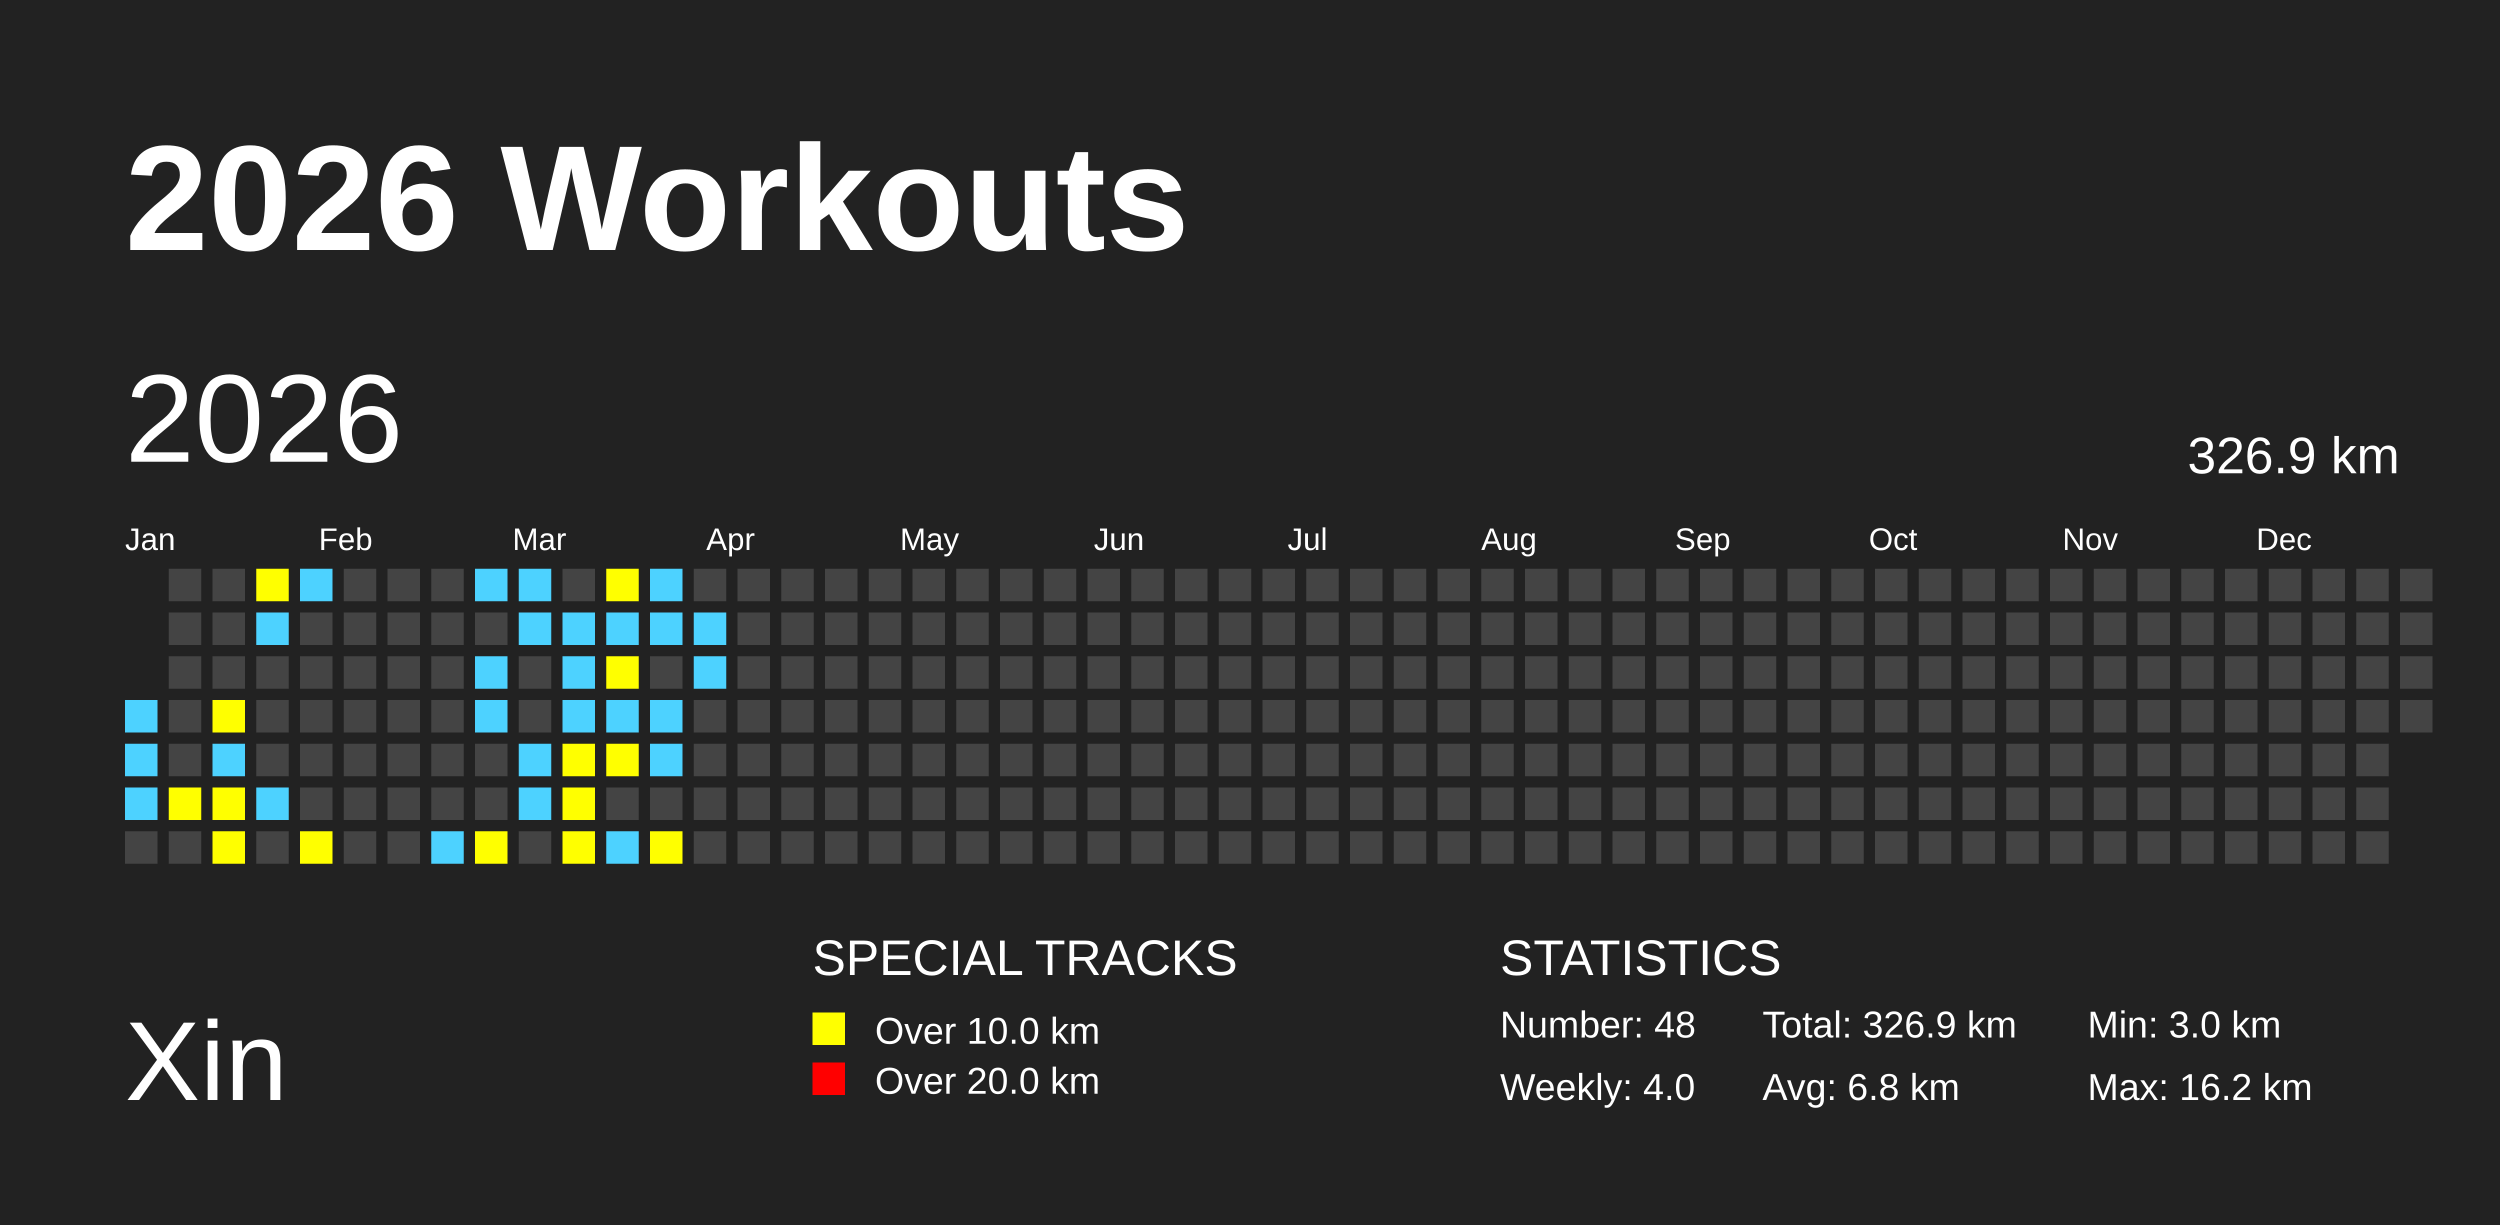
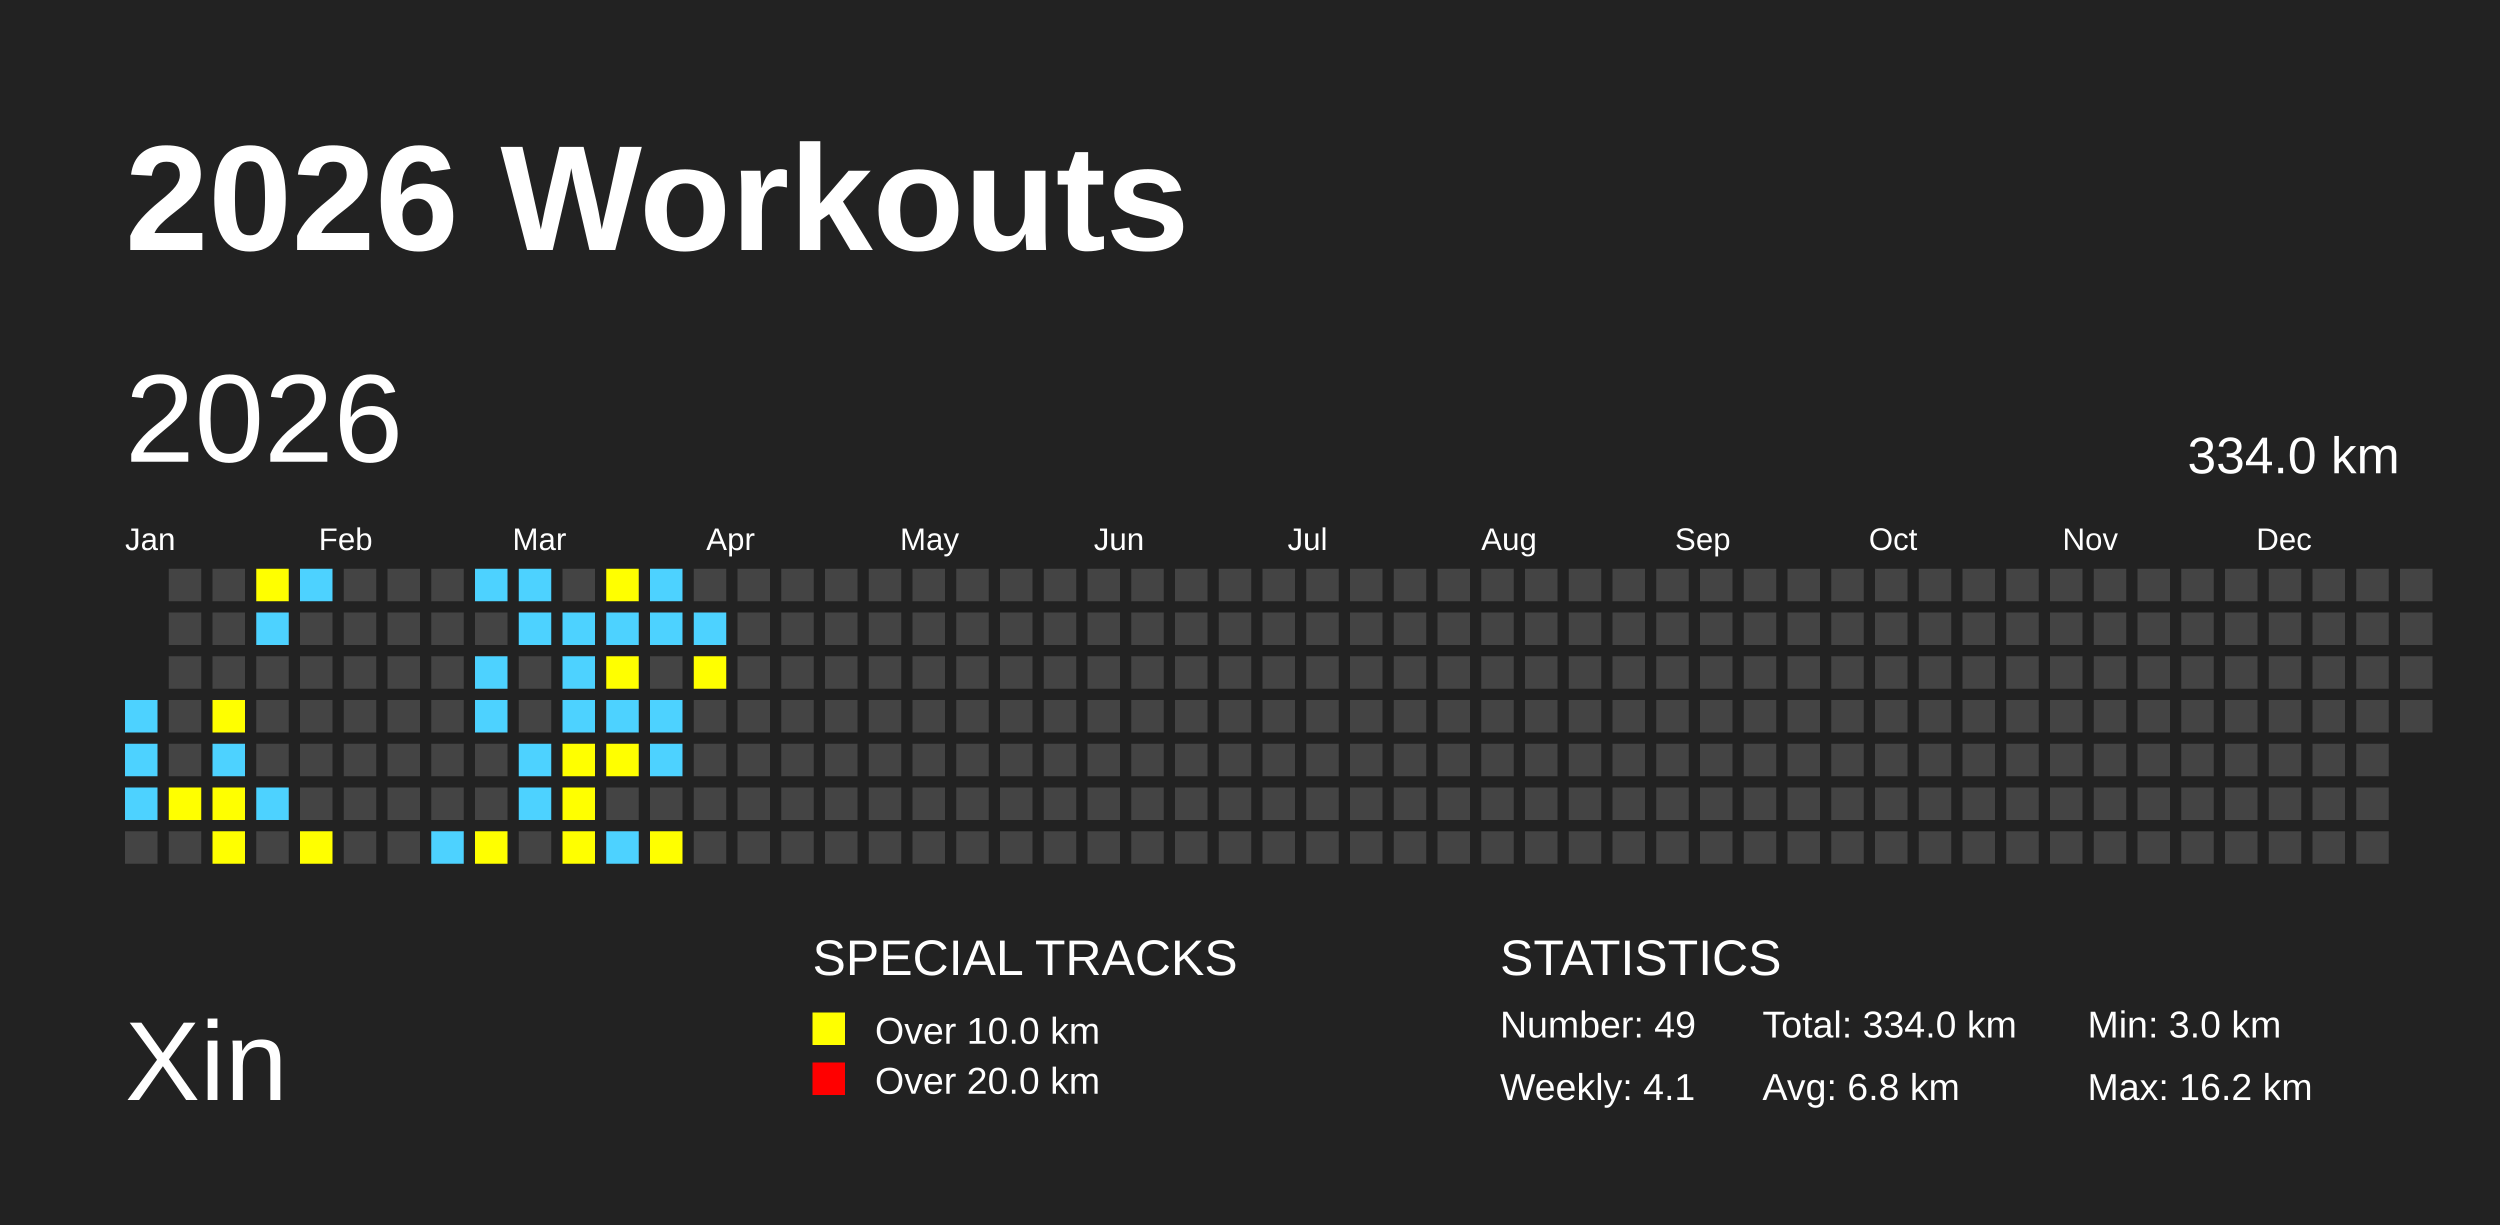
<svg xmlns="http://www.w3.org/2000/svg" baseProfile="full" height="98mm" version="1.1" viewBox="0,0,200,98" width="200mm">
  <defs />
  <rect fill="#222222" height="98" width="200" x="0" y="0" />
  <text fill="#FFFFFF" style="font-size:12px; font-family:Arial; font-weight:bold;" x="10" y="20">2026 Workouts</text>
  <text fill="#FFFFFF" style="font-size:9px; font-family:Arial" x="10" y="88">Xin</text>
  <text fill="#FFFFFF" style="font-size:4px; font-family:Arial" x="65" y="78">SPECIAL TRACKS</text>
  <rect fill="yellow" height="2.6" width="2.6" x="65" y="81" />
  <text fill="#FFFFFF" style="font-size:3px; font-family:Arial" x="70" y="83.5">Over 10.0 km</text>
  <rect fill="red" height="2.6" width="2.6" x="65" y="85" />
  <text fill="#FFFFFF" style="font-size:3px; font-family:Arial" x="70" y="87.5">Over 20.0 km</text>
  <text fill="#FFFFFF" style="font-size:4px; font-family:Arial" x="120" y="78">STATISTICS</text>
-   <text fill="#FFFFFF" style="font-size:3px; font-family:Arial" x="120" y="83">Number: 48</text>
-   <text fill="#FFFFFF" style="font-size:3px; font-family:Arial" x="120" y="88">Weekly: 4.0</text>
-   <text fill="#FFFFFF" style="font-size:3px; font-family:Arial" x="141" y="83">Total: 326.9 km</text>
+   <text fill="#FFFFFF" style="font-size:3px; font-family:Arial" x="120" y="83">Number: 49</text>
+   <text fill="#FFFFFF" style="font-size:3px; font-family:Arial" x="120" y="88">Weekly: 4.1</text>
+   <text fill="#FFFFFF" style="font-size:3px; font-family:Arial" x="141" y="83">Total: 334.0 km</text>
  <text fill="#FFFFFF" style="font-size:3px; font-family:Arial" x="141" y="88">Avg: 6.8 km</text>
  <text fill="#FFFFFF" style="font-size:3px; font-family:Arial" x="167" y="83">Min: 3.0 km</text>
  <text fill="#FFFFFF" style="font-size:3px; font-family:Arial" x="167" y="88">Max: 16.2 km</text>
  <text dominant-baseline="hanging" fill="#FFFFFF" style="font-size:10.0px; font-family:Arial;" x="10" y="30">2026</text>
-   <text dominant-baseline="hanging" fill="#FFFFFF" style="font-size:4.125px; font-family:Arial;" x="175" y="35">326.9 km</text>
+   <text dominant-baseline="hanging" fill="#FFFFFF" style="font-size:4.125px; font-family:Arial;" x="175" y="35">334.0 km</text>
  <text fill="#FFFFFF" style="font-size:2.5px; font-family:Arial" x="10.0" y="44">Jan</text>
  <text fill="#FFFFFF" style="font-size:2.5px; font-family:Arial" x="25.5" y="44">Feb</text>
  <text fill="#FFFFFF" style="font-size:2.5px; font-family:Arial" x="41.0" y="44">Mar</text>
  <text fill="#FFFFFF" style="font-size:2.5px; font-family:Arial" x="56.5" y="44">Apr</text>
  <text fill="#FFFFFF" style="font-size:2.5px; font-family:Arial" x="72.0" y="44">May</text>
  <text fill="#FFFFFF" style="font-size:2.5px; font-family:Arial" x="87.5" y="44">Jun</text>
  <text fill="#FFFFFF" style="font-size:2.5px; font-family:Arial" x="103.0" y="44">Jul</text>
  <text fill="#FFFFFF" style="font-size:2.5px; font-family:Arial" x="118.5" y="44">Aug</text>
  <text fill="#FFFFFF" style="font-size:2.5px; font-family:Arial" x="134.0" y="44">Sep</text>
  <text fill="#FFFFFF" style="font-size:2.5px; font-family:Arial" x="149.5" y="44">Oct</text>
  <text fill="#FFFFFF" style="font-size:2.5px; font-family:Arial" x="165.0" y="44">Nov</text>
  <text fill="#FFFFFF" style="font-size:2.5px; font-family:Arial" x="180.5" y="44">Dec</text>
  <rect fill="#4DD2FF" height="2.6" width="2.6" x="10.0" y="56.0" />
  <rect fill="#4DD2FF" height="2.6" width="2.6" x="10.0" y="59.5" />
  <rect fill="#4DD2FF" height="2.6" width="2.6" x="10.0" y="63.0" />
  <rect fill="#444444" height="2.6" width="2.6" x="10.0" y="66.5" />
  <rect fill="#444444" height="2.6" width="2.6" x="13.5" y="45.5" />
  <rect fill="#444444" height="2.6" width="2.6" x="13.5" y="49.0" />
  <rect fill="#444444" height="2.6" width="2.6" x="13.5" y="52.5" />
  <rect fill="#444444" height="2.6" width="2.6" x="13.5" y="56.0" />
  <rect fill="#444444" height="2.6" width="2.6" x="13.5" y="59.5" />
  <rect fill="yellow" height="2.6" width="2.6" x="13.5" y="63.0" />
  <rect fill="#444444" height="2.6" width="2.6" x="13.5" y="66.5" />
  <rect fill="#444444" height="2.6" width="2.6" x="17.0" y="45.5" />
  <rect fill="#444444" height="2.6" width="2.6" x="17.0" y="49.0" />
  <rect fill="#444444" height="2.6" width="2.6" x="17.0" y="52.5" />
  <rect fill="yellow" height="2.6" width="2.6" x="17.0" y="56.0" />
  <rect fill="#4DD2FF" height="2.6" width="2.6" x="17.0" y="59.5" />
  <rect fill="yellow" height="2.6" width="2.6" x="17.0" y="63.0" />
  <rect fill="yellow" height="2.6" width="2.6" x="17.0" y="66.5" />
  <rect fill="yellow" height="2.6" width="2.6" x="20.5" y="45.5" />
  <rect fill="#4DD2FF" height="2.6" width="2.6" x="20.5" y="49.0" />
  <rect fill="#444444" height="2.6" width="2.6" x="20.5" y="52.5" />
  <rect fill="#444444" height="2.6" width="2.6" x="20.5" y="56.0" />
  <rect fill="#444444" height="2.6" width="2.6" x="20.5" y="59.5" />
  <rect fill="#4DD2FF" height="2.6" width="2.6" x="20.5" y="63.0" />
  <rect fill="#444444" height="2.6" width="2.6" x="20.5" y="66.5" />
  <rect fill="#4DD2FF" height="2.6" width="2.6" x="24.0" y="45.5" />
  <rect fill="#444444" height="2.6" width="2.6" x="24.0" y="49.0" />
  <rect fill="#444444" height="2.6" width="2.6" x="24.0" y="52.5" />
  <rect fill="#444444" height="2.6" width="2.6" x="24.0" y="56.0" />
  <rect fill="#444444" height="2.6" width="2.6" x="24.0" y="59.5" />
  <rect fill="#444444" height="2.6" width="2.6" x="24.0" y="63.0" />
  <rect fill="yellow" height="2.6" width="2.6" x="24.0" y="66.5" />
  <rect fill="#444444" height="2.6" width="2.6" x="27.5" y="45.5" />
  <rect fill="#444444" height="2.6" width="2.6" x="27.5" y="49.0" />
  <rect fill="#444444" height="2.6" width="2.6" x="27.5" y="52.5" />
  <rect fill="#444444" height="2.6" width="2.6" x="27.5" y="56.0" />
  <rect fill="#444444" height="2.6" width="2.6" x="27.5" y="59.5" />
  <rect fill="#444444" height="2.6" width="2.6" x="27.5" y="63.0" />
  <rect fill="#444444" height="2.6" width="2.6" x="27.5" y="66.5" />
  <rect fill="#444444" height="2.6" width="2.6" x="31.0" y="45.5" />
  <rect fill="#444444" height="2.6" width="2.6" x="31.0" y="49.0" />
  <rect fill="#444444" height="2.6" width="2.6" x="31.0" y="52.5" />
  <rect fill="#444444" height="2.6" width="2.6" x="31.0" y="56.0" />
  <rect fill="#444444" height="2.6" width="2.6" x="31.0" y="59.5" />
  <rect fill="#444444" height="2.6" width="2.6" x="31.0" y="63.0" />
  <rect fill="#444444" height="2.6" width="2.6" x="31.0" y="66.5" />
  <rect fill="#444444" height="2.6" width="2.6" x="34.5" y="45.5" />
  <rect fill="#444444" height="2.6" width="2.6" x="34.5" y="49.0" />
  <rect fill="#444444" height="2.6" width="2.6" x="34.5" y="52.5" />
  <rect fill="#444444" height="2.6" width="2.6" x="34.5" y="56.0" />
  <rect fill="#444444" height="2.6" width="2.6" x="34.5" y="59.5" />
  <rect fill="#444444" height="2.6" width="2.6" x="34.5" y="63.0" />
  <rect fill="#4DD2FF" height="2.6" width="2.6" x="34.5" y="66.5" />
  <rect fill="#4DD2FF" height="2.6" width="2.6" x="38.0" y="45.5" />
  <rect fill="#444444" height="2.6" width="2.6" x="38.0" y="49.0" />
  <rect fill="#4DD2FF" height="2.6" width="2.6" x="38.0" y="52.5" />
  <rect fill="#4DD2FF" height="2.6" width="2.6" x="38.0" y="56.0" />
  <rect fill="#444444" height="2.6" width="2.6" x="38.0" y="59.5" />
  <rect fill="#444444" height="2.6" width="2.6" x="38.0" y="63.0" />
  <rect fill="yellow" height="2.6" width="2.6" x="38.0" y="66.5" />
  <rect fill="#4DD2FF" height="2.6" width="2.6" x="41.5" y="45.5" />
  <rect fill="#4DD2FF" height="2.6" width="2.6" x="41.5" y="49.0" />
  <rect fill="#444444" height="2.6" width="2.6" x="41.5" y="52.5" />
  <rect fill="#444444" height="2.6" width="2.6" x="41.5" y="56.0" />
  <rect fill="#4DD2FF" height="2.6" width="2.6" x="41.5" y="59.5" />
  <rect fill="#4DD2FF" height="2.6" width="2.6" x="41.5" y="63.0" />
  <rect fill="#444444" height="2.6" width="2.6" x="41.5" y="66.5" />
  <rect fill="#444444" height="2.6" width="2.6" x="45.0" y="45.5" />
  <rect fill="#4DD2FF" height="2.6" width="2.6" x="45.0" y="49.0" />
  <rect fill="#4DD2FF" height="2.6" width="2.6" x="45.0" y="52.5" />
  <rect fill="#4DD2FF" height="2.6" width="2.6" x="45.0" y="56.0" />
  <rect fill="yellow" height="2.6" width="2.6" x="45.0" y="59.5" />
  <rect fill="yellow" height="2.6" width="2.6" x="45.0" y="63.0" />
  <rect fill="yellow" height="2.6" width="2.6" x="45.0" y="66.5" />
  <rect fill="yellow" height="2.6" width="2.6" x="48.5" y="45.5" />
  <rect fill="#4DD2FF" height="2.6" width="2.6" x="48.5" y="49.0" />
  <rect fill="yellow" height="2.6" width="2.6" x="48.5" y="52.5" />
  <rect fill="#4DD2FF" height="2.6" width="2.6" x="48.5" y="56.0" />
  <rect fill="yellow" height="2.6" width="2.6" x="48.5" y="59.5" />
  <rect fill="#444444" height="2.6" width="2.6" x="48.5" y="63.0" />
  <rect fill="#4DD2FF" height="2.6" width="2.6" x="48.5" y="66.5" />
  <rect fill="#4DD2FF" height="2.6" width="2.6" x="52.0" y="45.5" />
  <rect fill="#4DD2FF" height="2.6" width="2.6" x="52.0" y="49.0" />
  <rect fill="#444444" height="2.6" width="2.6" x="52.0" y="52.5" />
  <rect fill="#4DD2FF" height="2.6" width="2.6" x="52.0" y="56.0" />
  <rect fill="#4DD2FF" height="2.6" width="2.6" x="52.0" y="59.5" />
  <rect fill="#444444" height="2.6" width="2.6" x="52.0" y="63.0" />
  <rect fill="yellow" height="2.6" width="2.6" x="52.0" y="66.5" />
  <rect fill="#444444" height="2.6" width="2.6" x="55.5" y="45.5" />
  <rect fill="#4DD2FF" height="2.6" width="2.6" x="55.5" y="49.0" />
-   <rect fill="#4DD2FF" height="2.6" width="2.6" x="55.5" y="52.5" />
+   <rect fill="yellow" height="2.6" width="2.6" x="55.5" y="52.5" />
  <rect fill="#444444" height="2.6" width="2.6" x="55.5" y="56.0" />
  <rect fill="#444444" height="2.6" width="2.6" x="55.5" y="59.5" />
  <rect fill="#444444" height="2.6" width="2.6" x="55.5" y="63.0" />
  <rect fill="#444444" height="2.6" width="2.6" x="55.5" y="66.5" />
  <rect fill="#444444" height="2.6" width="2.6" x="59.0" y="45.5" />
  <rect fill="#444444" height="2.6" width="2.6" x="59.0" y="49.0" />
  <rect fill="#444444" height="2.6" width="2.6" x="59.0" y="52.5" />
  <rect fill="#444444" height="2.6" width="2.6" x="59.0" y="56.0" />
  <rect fill="#444444" height="2.6" width="2.6" x="59.0" y="59.5" />
  <rect fill="#444444" height="2.6" width="2.6" x="59.0" y="63.0" />
  <rect fill="#444444" height="2.6" width="2.6" x="59.0" y="66.5" />
  <rect fill="#444444" height="2.6" width="2.6" x="62.5" y="45.5" />
  <rect fill="#444444" height="2.6" width="2.6" x="62.5" y="49.0" />
  <rect fill="#444444" height="2.6" width="2.6" x="62.5" y="52.5" />
  <rect fill="#444444" height="2.6" width="2.6" x="62.5" y="56.0" />
  <rect fill="#444444" height="2.6" width="2.6" x="62.5" y="59.5" />
  <rect fill="#444444" height="2.6" width="2.6" x="62.5" y="63.0" />
  <rect fill="#444444" height="2.6" width="2.6" x="62.5" y="66.5" />
  <rect fill="#444444" height="2.6" width="2.6" x="66.0" y="45.5" />
  <rect fill="#444444" height="2.6" width="2.6" x="66.0" y="49.0" />
  <rect fill="#444444" height="2.6" width="2.6" x="66.0" y="52.5" />
  <rect fill="#444444" height="2.6" width="2.6" x="66.0" y="56.0" />
  <rect fill="#444444" height="2.6" width="2.6" x="66.0" y="59.5" />
  <rect fill="#444444" height="2.6" width="2.6" x="66.0" y="63.0" />
  <rect fill="#444444" height="2.6" width="2.6" x="66.0" y="66.5" />
  <rect fill="#444444" height="2.6" width="2.6" x="69.5" y="45.5" />
  <rect fill="#444444" height="2.6" width="2.6" x="69.5" y="49.0" />
  <rect fill="#444444" height="2.6" width="2.6" x="69.5" y="52.5" />
  <rect fill="#444444" height="2.6" width="2.6" x="69.5" y="56.0" />
  <rect fill="#444444" height="2.6" width="2.6" x="69.5" y="59.5" />
  <rect fill="#444444" height="2.6" width="2.6" x="69.5" y="63.0" />
  <rect fill="#444444" height="2.6" width="2.6" x="69.5" y="66.5" />
  <rect fill="#444444" height="2.6" width="2.6" x="73.0" y="45.5" />
  <rect fill="#444444" height="2.6" width="2.6" x="73.0" y="49.0" />
  <rect fill="#444444" height="2.6" width="2.6" x="73.0" y="52.5" />
  <rect fill="#444444" height="2.6" width="2.6" x="73.0" y="56.0" />
  <rect fill="#444444" height="2.6" width="2.6" x="73.0" y="59.5" />
  <rect fill="#444444" height="2.6" width="2.6" x="73.0" y="63.0" />
  <rect fill="#444444" height="2.6" width="2.6" x="73.0" y="66.5" />
  <rect fill="#444444" height="2.6" width="2.6" x="76.5" y="45.5" />
  <rect fill="#444444" height="2.6" width="2.6" x="76.5" y="49.0" />
  <rect fill="#444444" height="2.6" width="2.6" x="76.5" y="52.5" />
  <rect fill="#444444" height="2.6" width="2.6" x="76.5" y="56.0" />
  <rect fill="#444444" height="2.6" width="2.6" x="76.5" y="59.5" />
  <rect fill="#444444" height="2.6" width="2.6" x="76.5" y="63.0" />
  <rect fill="#444444" height="2.6" width="2.6" x="76.5" y="66.5" />
  <rect fill="#444444" height="2.6" width="2.6" x="80.0" y="45.5" />
  <rect fill="#444444" height="2.6" width="2.6" x="80.0" y="49.0" />
  <rect fill="#444444" height="2.6" width="2.6" x="80.0" y="52.5" />
  <rect fill="#444444" height="2.6" width="2.6" x="80.0" y="56.0" />
  <rect fill="#444444" height="2.6" width="2.6" x="80.0" y="59.5" />
  <rect fill="#444444" height="2.6" width="2.6" x="80.0" y="63.0" />
  <rect fill="#444444" height="2.6" width="2.6" x="80.0" y="66.5" />
  <rect fill="#444444" height="2.6" width="2.6" x="83.5" y="45.5" />
  <rect fill="#444444" height="2.6" width="2.6" x="83.5" y="49.0" />
  <rect fill="#444444" height="2.6" width="2.6" x="83.5" y="52.5" />
  <rect fill="#444444" height="2.6" width="2.6" x="83.5" y="56.0" />
  <rect fill="#444444" height="2.6" width="2.6" x="83.5" y="59.5" />
  <rect fill="#444444" height="2.6" width="2.6" x="83.5" y="63.0" />
  <rect fill="#444444" height="2.6" width="2.6" x="83.5" y="66.5" />
  <rect fill="#444444" height="2.6" width="2.6" x="87.0" y="45.5" />
  <rect fill="#444444" height="2.6" width="2.6" x="87.0" y="49.0" />
  <rect fill="#444444" height="2.6" width="2.6" x="87.0" y="52.5" />
  <rect fill="#444444" height="2.6" width="2.6" x="87.0" y="56.0" />
  <rect fill="#444444" height="2.6" width="2.6" x="87.0" y="59.5" />
  <rect fill="#444444" height="2.6" width="2.6" x="87.0" y="63.0" />
  <rect fill="#444444" height="2.6" width="2.6" x="87.0" y="66.5" />
  <rect fill="#444444" height="2.6" width="2.6" x="90.5" y="45.5" />
  <rect fill="#444444" height="2.6" width="2.6" x="90.5" y="49.0" />
  <rect fill="#444444" height="2.6" width="2.6" x="90.5" y="52.5" />
  <rect fill="#444444" height="2.6" width="2.6" x="90.5" y="56.0" />
  <rect fill="#444444" height="2.6" width="2.6" x="90.5" y="59.5" />
  <rect fill="#444444" height="2.6" width="2.6" x="90.5" y="63.0" />
  <rect fill="#444444" height="2.6" width="2.6" x="90.5" y="66.5" />
  <rect fill="#444444" height="2.6" width="2.6" x="94.0" y="45.5" />
  <rect fill="#444444" height="2.6" width="2.6" x="94.0" y="49.0" />
  <rect fill="#444444" height="2.6" width="2.6" x="94.0" y="52.5" />
  <rect fill="#444444" height="2.6" width="2.6" x="94.0" y="56.0" />
  <rect fill="#444444" height="2.6" width="2.6" x="94.0" y="59.5" />
  <rect fill="#444444" height="2.6" width="2.6" x="94.0" y="63.0" />
  <rect fill="#444444" height="2.6" width="2.6" x="94.0" y="66.5" />
  <rect fill="#444444" height="2.6" width="2.6" x="97.5" y="45.5" />
  <rect fill="#444444" height="2.6" width="2.6" x="97.5" y="49.0" />
  <rect fill="#444444" height="2.6" width="2.6" x="97.5" y="52.5" />
  <rect fill="#444444" height="2.6" width="2.6" x="97.5" y="56.0" />
  <rect fill="#444444" height="2.6" width="2.6" x="97.5" y="59.5" />
  <rect fill="#444444" height="2.6" width="2.6" x="97.5" y="63.0" />
  <rect fill="#444444" height="2.6" width="2.6" x="97.5" y="66.5" />
  <rect fill="#444444" height="2.6" width="2.6" x="101.0" y="45.5" />
  <rect fill="#444444" height="2.6" width="2.6" x="101.0" y="49.0" />
  <rect fill="#444444" height="2.6" width="2.6" x="101.0" y="52.5" />
  <rect fill="#444444" height="2.6" width="2.6" x="101.0" y="56.0" />
  <rect fill="#444444" height="2.6" width="2.6" x="101.0" y="59.5" />
  <rect fill="#444444" height="2.6" width="2.6" x="101.0" y="63.0" />
  <rect fill="#444444" height="2.6" width="2.6" x="101.0" y="66.5" />
  <rect fill="#444444" height="2.6" width="2.6" x="104.5" y="45.5" />
  <rect fill="#444444" height="2.6" width="2.6" x="104.5" y="49.0" />
  <rect fill="#444444" height="2.6" width="2.6" x="104.5" y="52.5" />
  <rect fill="#444444" height="2.6" width="2.6" x="104.5" y="56.0" />
  <rect fill="#444444" height="2.6" width="2.6" x="104.5" y="59.5" />
  <rect fill="#444444" height="2.6" width="2.6" x="104.5" y="63.0" />
  <rect fill="#444444" height="2.6" width="2.6" x="104.5" y="66.5" />
  <rect fill="#444444" height="2.6" width="2.6" x="108.0" y="45.5" />
  <rect fill="#444444" height="2.6" width="2.6" x="108.0" y="49.0" />
  <rect fill="#444444" height="2.6" width="2.6" x="108.0" y="52.5" />
  <rect fill="#444444" height="2.6" width="2.6" x="108.0" y="56.0" />
  <rect fill="#444444" height="2.6" width="2.6" x="108.0" y="59.5" />
  <rect fill="#444444" height="2.6" width="2.6" x="108.0" y="63.0" />
  <rect fill="#444444" height="2.6" width="2.6" x="108.0" y="66.5" />
  <rect fill="#444444" height="2.6" width="2.6" x="111.5" y="45.5" />
  <rect fill="#444444" height="2.6" width="2.6" x="111.5" y="49.0" />
  <rect fill="#444444" height="2.6" width="2.6" x="111.5" y="52.5" />
  <rect fill="#444444" height="2.6" width="2.6" x="111.5" y="56.0" />
  <rect fill="#444444" height="2.6" width="2.6" x="111.5" y="59.5" />
  <rect fill="#444444" height="2.6" width="2.6" x="111.5" y="63.0" />
  <rect fill="#444444" height="2.6" width="2.6" x="111.5" y="66.5" />
  <rect fill="#444444" height="2.6" width="2.6" x="115.0" y="45.5" />
  <rect fill="#444444" height="2.6" width="2.6" x="115.0" y="49.0" />
  <rect fill="#444444" height="2.6" width="2.6" x="115.0" y="52.5" />
  <rect fill="#444444" height="2.6" width="2.6" x="115.0" y="56.0" />
  <rect fill="#444444" height="2.6" width="2.6" x="115.0" y="59.5" />
  <rect fill="#444444" height="2.6" width="2.6" x="115.0" y="63.0" />
  <rect fill="#444444" height="2.6" width="2.6" x="115.0" y="66.5" />
  <rect fill="#444444" height="2.6" width="2.6" x="118.5" y="45.5" />
  <rect fill="#444444" height="2.6" width="2.6" x="118.5" y="49.0" />
  <rect fill="#444444" height="2.6" width="2.6" x="118.5" y="52.5" />
  <rect fill="#444444" height="2.6" width="2.6" x="118.5" y="56.0" />
  <rect fill="#444444" height="2.6" width="2.6" x="118.5" y="59.5" />
  <rect fill="#444444" height="2.6" width="2.6" x="118.5" y="63.0" />
  <rect fill="#444444" height="2.6" width="2.6" x="118.5" y="66.5" />
  <rect fill="#444444" height="2.6" width="2.6" x="122.0" y="45.5" />
  <rect fill="#444444" height="2.6" width="2.6" x="122.0" y="49.0" />
  <rect fill="#444444" height="2.6" width="2.6" x="122.0" y="52.5" />
  <rect fill="#444444" height="2.6" width="2.6" x="122.0" y="56.0" />
  <rect fill="#444444" height="2.6" width="2.6" x="122.0" y="59.5" />
  <rect fill="#444444" height="2.6" width="2.6" x="122.0" y="63.0" />
  <rect fill="#444444" height="2.6" width="2.6" x="122.0" y="66.5" />
  <rect fill="#444444" height="2.6" width="2.6" x="125.5" y="45.5" />
  <rect fill="#444444" height="2.6" width="2.6" x="125.5" y="49.0" />
  <rect fill="#444444" height="2.6" width="2.6" x="125.5" y="52.5" />
  <rect fill="#444444" height="2.6" width="2.6" x="125.5" y="56.0" />
  <rect fill="#444444" height="2.6" width="2.6" x="125.5" y="59.5" />
  <rect fill="#444444" height="2.6" width="2.6" x="125.5" y="63.0" />
  <rect fill="#444444" height="2.6" width="2.6" x="125.5" y="66.5" />
  <rect fill="#444444" height="2.6" width="2.6" x="129.0" y="45.5" />
  <rect fill="#444444" height="2.6" width="2.6" x="129.0" y="49.0" />
  <rect fill="#444444" height="2.6" width="2.6" x="129.0" y="52.5" />
  <rect fill="#444444" height="2.6" width="2.6" x="129.0" y="56.0" />
  <rect fill="#444444" height="2.6" width="2.6" x="129.0" y="59.5" />
  <rect fill="#444444" height="2.6" width="2.6" x="129.0" y="63.0" />
  <rect fill="#444444" height="2.6" width="2.6" x="129.0" y="66.5" />
  <rect fill="#444444" height="2.6" width="2.6" x="132.5" y="45.5" />
  <rect fill="#444444" height="2.6" width="2.6" x="132.5" y="49.0" />
  <rect fill="#444444" height="2.6" width="2.6" x="132.5" y="52.5" />
  <rect fill="#444444" height="2.6" width="2.6" x="132.5" y="56.0" />
  <rect fill="#444444" height="2.6" width="2.6" x="132.5" y="59.5" />
  <rect fill="#444444" height="2.6" width="2.6" x="132.5" y="63.0" />
  <rect fill="#444444" height="2.6" width="2.6" x="132.5" y="66.5" />
  <rect fill="#444444" height="2.6" width="2.6" x="136.0" y="45.5" />
  <rect fill="#444444" height="2.6" width="2.6" x="136.0" y="49.0" />
  <rect fill="#444444" height="2.6" width="2.6" x="136.0" y="52.5" />
  <rect fill="#444444" height="2.6" width="2.6" x="136.0" y="56.0" />
  <rect fill="#444444" height="2.6" width="2.6" x="136.0" y="59.5" />
  <rect fill="#444444" height="2.6" width="2.6" x="136.0" y="63.0" />
  <rect fill="#444444" height="2.6" width="2.6" x="136.0" y="66.5" />
  <rect fill="#444444" height="2.6" width="2.6" x="139.5" y="45.5" />
  <rect fill="#444444" height="2.6" width="2.6" x="139.5" y="49.0" />
  <rect fill="#444444" height="2.6" width="2.6" x="139.5" y="52.5" />
  <rect fill="#444444" height="2.6" width="2.6" x="139.5" y="56.0" />
  <rect fill="#444444" height="2.6" width="2.6" x="139.5" y="59.5" />
  <rect fill="#444444" height="2.6" width="2.6" x="139.5" y="63.0" />
  <rect fill="#444444" height="2.6" width="2.6" x="139.5" y="66.5" />
  <rect fill="#444444" height="2.6" width="2.6" x="143.0" y="45.5" />
  <rect fill="#444444" height="2.6" width="2.6" x="143.0" y="49.0" />
  <rect fill="#444444" height="2.6" width="2.6" x="143.0" y="52.5" />
  <rect fill="#444444" height="2.6" width="2.6" x="143.0" y="56.0" />
  <rect fill="#444444" height="2.6" width="2.6" x="143.0" y="59.5" />
  <rect fill="#444444" height="2.6" width="2.6" x="143.0" y="63.0" />
  <rect fill="#444444" height="2.6" width="2.6" x="143.0" y="66.5" />
  <rect fill="#444444" height="2.6" width="2.6" x="146.5" y="45.5" />
  <rect fill="#444444" height="2.6" width="2.6" x="146.5" y="49.0" />
  <rect fill="#444444" height="2.6" width="2.6" x="146.5" y="52.5" />
  <rect fill="#444444" height="2.6" width="2.6" x="146.5" y="56.0" />
  <rect fill="#444444" height="2.6" width="2.6" x="146.5" y="59.5" />
  <rect fill="#444444" height="2.6" width="2.6" x="146.5" y="63.0" />
  <rect fill="#444444" height="2.6" width="2.6" x="146.5" y="66.5" />
  <rect fill="#444444" height="2.6" width="2.6" x="150.0" y="45.5" />
  <rect fill="#444444" height="2.6" width="2.6" x="150.0" y="49.0" />
  <rect fill="#444444" height="2.6" width="2.6" x="150.0" y="52.5" />
  <rect fill="#444444" height="2.6" width="2.6" x="150.0" y="56.0" />
  <rect fill="#444444" height="2.6" width="2.6" x="150.0" y="59.5" />
  <rect fill="#444444" height="2.6" width="2.6" x="150.0" y="63.0" />
  <rect fill="#444444" height="2.6" width="2.6" x="150.0" y="66.5" />
  <rect fill="#444444" height="2.6" width="2.6" x="153.5" y="45.5" />
  <rect fill="#444444" height="2.6" width="2.6" x="153.5" y="49.0" />
  <rect fill="#444444" height="2.6" width="2.6" x="153.5" y="52.5" />
  <rect fill="#444444" height="2.6" width="2.6" x="153.5" y="56.0" />
  <rect fill="#444444" height="2.6" width="2.6" x="153.5" y="59.5" />
  <rect fill="#444444" height="2.6" width="2.6" x="153.5" y="63.0" />
  <rect fill="#444444" height="2.6" width="2.6" x="153.5" y="66.5" />
  <rect fill="#444444" height="2.6" width="2.6" x="157.0" y="45.5" />
  <rect fill="#444444" height="2.6" width="2.6" x="157.0" y="49.0" />
  <rect fill="#444444" height="2.6" width="2.6" x="157.0" y="52.5" />
  <rect fill="#444444" height="2.6" width="2.6" x="157.0" y="56.0" />
  <rect fill="#444444" height="2.6" width="2.6" x="157.0" y="59.5" />
  <rect fill="#444444" height="2.6" width="2.6" x="157.0" y="63.0" />
  <rect fill="#444444" height="2.6" width="2.6" x="157.0" y="66.5" />
  <rect fill="#444444" height="2.6" width="2.6" x="160.5" y="45.5" />
  <rect fill="#444444" height="2.6" width="2.6" x="160.5" y="49.0" />
  <rect fill="#444444" height="2.6" width="2.6" x="160.5" y="52.5" />
  <rect fill="#444444" height="2.6" width="2.6" x="160.5" y="56.0" />
  <rect fill="#444444" height="2.6" width="2.6" x="160.5" y="59.5" />
  <rect fill="#444444" height="2.6" width="2.6" x="160.5" y="63.0" />
  <rect fill="#444444" height="2.6" width="2.6" x="160.5" y="66.5" />
  <rect fill="#444444" height="2.6" width="2.6" x="164.0" y="45.5" />
  <rect fill="#444444" height="2.6" width="2.6" x="164.0" y="49.0" />
  <rect fill="#444444" height="2.6" width="2.6" x="164.0" y="52.5" />
  <rect fill="#444444" height="2.6" width="2.6" x="164.0" y="56.0" />
  <rect fill="#444444" height="2.6" width="2.6" x="164.0" y="59.5" />
  <rect fill="#444444" height="2.6" width="2.6" x="164.0" y="63.0" />
  <rect fill="#444444" height="2.6" width="2.6" x="164.0" y="66.5" />
  <rect fill="#444444" height="2.6" width="2.6" x="167.5" y="45.5" />
  <rect fill="#444444" height="2.6" width="2.6" x="167.5" y="49.0" />
  <rect fill="#444444" height="2.6" width="2.6" x="167.5" y="52.5" />
  <rect fill="#444444" height="2.6" width="2.6" x="167.5" y="56.0" />
  <rect fill="#444444" height="2.6" width="2.6" x="167.5" y="59.5" />
  <rect fill="#444444" height="2.6" width="2.6" x="167.5" y="63.0" />
  <rect fill="#444444" height="2.6" width="2.6" x="167.5" y="66.5" />
  <rect fill="#444444" height="2.6" width="2.6" x="171.0" y="45.5" />
  <rect fill="#444444" height="2.6" width="2.6" x="171.0" y="49.0" />
  <rect fill="#444444" height="2.6" width="2.6" x="171.0" y="52.5" />
  <rect fill="#444444" height="2.6" width="2.6" x="171.0" y="56.0" />
  <rect fill="#444444" height="2.6" width="2.6" x="171.0" y="59.5" />
  <rect fill="#444444" height="2.6" width="2.6" x="171.0" y="63.0" />
  <rect fill="#444444" height="2.6" width="2.6" x="171.0" y="66.5" />
  <rect fill="#444444" height="2.6" width="2.6" x="174.5" y="45.5" />
  <rect fill="#444444" height="2.6" width="2.6" x="174.5" y="49.0" />
  <rect fill="#444444" height="2.6" width="2.6" x="174.5" y="52.5" />
  <rect fill="#444444" height="2.6" width="2.6" x="174.5" y="56.0" />
  <rect fill="#444444" height="2.6" width="2.6" x="174.5" y="59.5" />
  <rect fill="#444444" height="2.6" width="2.6" x="174.5" y="63.0" />
  <rect fill="#444444" height="2.6" width="2.6" x="174.5" y="66.5" />
  <rect fill="#444444" height="2.6" width="2.6" x="178.0" y="45.5" />
  <rect fill="#444444" height="2.6" width="2.6" x="178.0" y="49.0" />
  <rect fill="#444444" height="2.6" width="2.6" x="178.0" y="52.5" />
  <rect fill="#444444" height="2.6" width="2.6" x="178.0" y="56.0" />
  <rect fill="#444444" height="2.6" width="2.6" x="178.0" y="59.5" />
  <rect fill="#444444" height="2.6" width="2.6" x="178.0" y="63.0" />
  <rect fill="#444444" height="2.6" width="2.6" x="178.0" y="66.5" />
  <rect fill="#444444" height="2.6" width="2.6" x="181.5" y="45.5" />
  <rect fill="#444444" height="2.6" width="2.6" x="181.5" y="49.0" />
  <rect fill="#444444" height="2.6" width="2.6" x="181.5" y="52.5" />
  <rect fill="#444444" height="2.6" width="2.6" x="181.5" y="56.0" />
  <rect fill="#444444" height="2.6" width="2.6" x="181.5" y="59.5" />
  <rect fill="#444444" height="2.6" width="2.6" x="181.5" y="63.0" />
  <rect fill="#444444" height="2.6" width="2.6" x="181.5" y="66.5" />
  <rect fill="#444444" height="2.6" width="2.6" x="185.0" y="45.5" />
  <rect fill="#444444" height="2.6" width="2.6" x="185.0" y="49.0" />
  <rect fill="#444444" height="2.6" width="2.6" x="185.0" y="52.5" />
  <rect fill="#444444" height="2.6" width="2.6" x="185.0" y="56.0" />
  <rect fill="#444444" height="2.6" width="2.6" x="185.0" y="59.5" />
  <rect fill="#444444" height="2.6" width="2.6" x="185.0" y="63.0" />
  <rect fill="#444444" height="2.6" width="2.6" x="185.0" y="66.5" />
  <rect fill="#444444" height="2.6" width="2.6" x="188.5" y="45.5" />
  <rect fill="#444444" height="2.6" width="2.6" x="188.5" y="49.0" />
  <rect fill="#444444" height="2.6" width="2.6" x="188.5" y="52.5" />
  <rect fill="#444444" height="2.6" width="2.6" x="188.5" y="56.0" />
  <rect fill="#444444" height="2.6" width="2.6" x="188.5" y="59.5" />
  <rect fill="#444444" height="2.6" width="2.6" x="188.5" y="63.0" />
  <rect fill="#444444" height="2.6" width="2.6" x="188.5" y="66.5" />
  <rect fill="#444444" height="2.6" width="2.6" x="192.0" y="45.5" />
  <rect fill="#444444" height="2.6" width="2.6" x="192.0" y="49.0" />
  <rect fill="#444444" height="2.6" width="2.6" x="192.0" y="52.5" />
  <rect fill="#444444" height="2.6" width="2.6" x="192.0" y="56.0" />
</svg>
